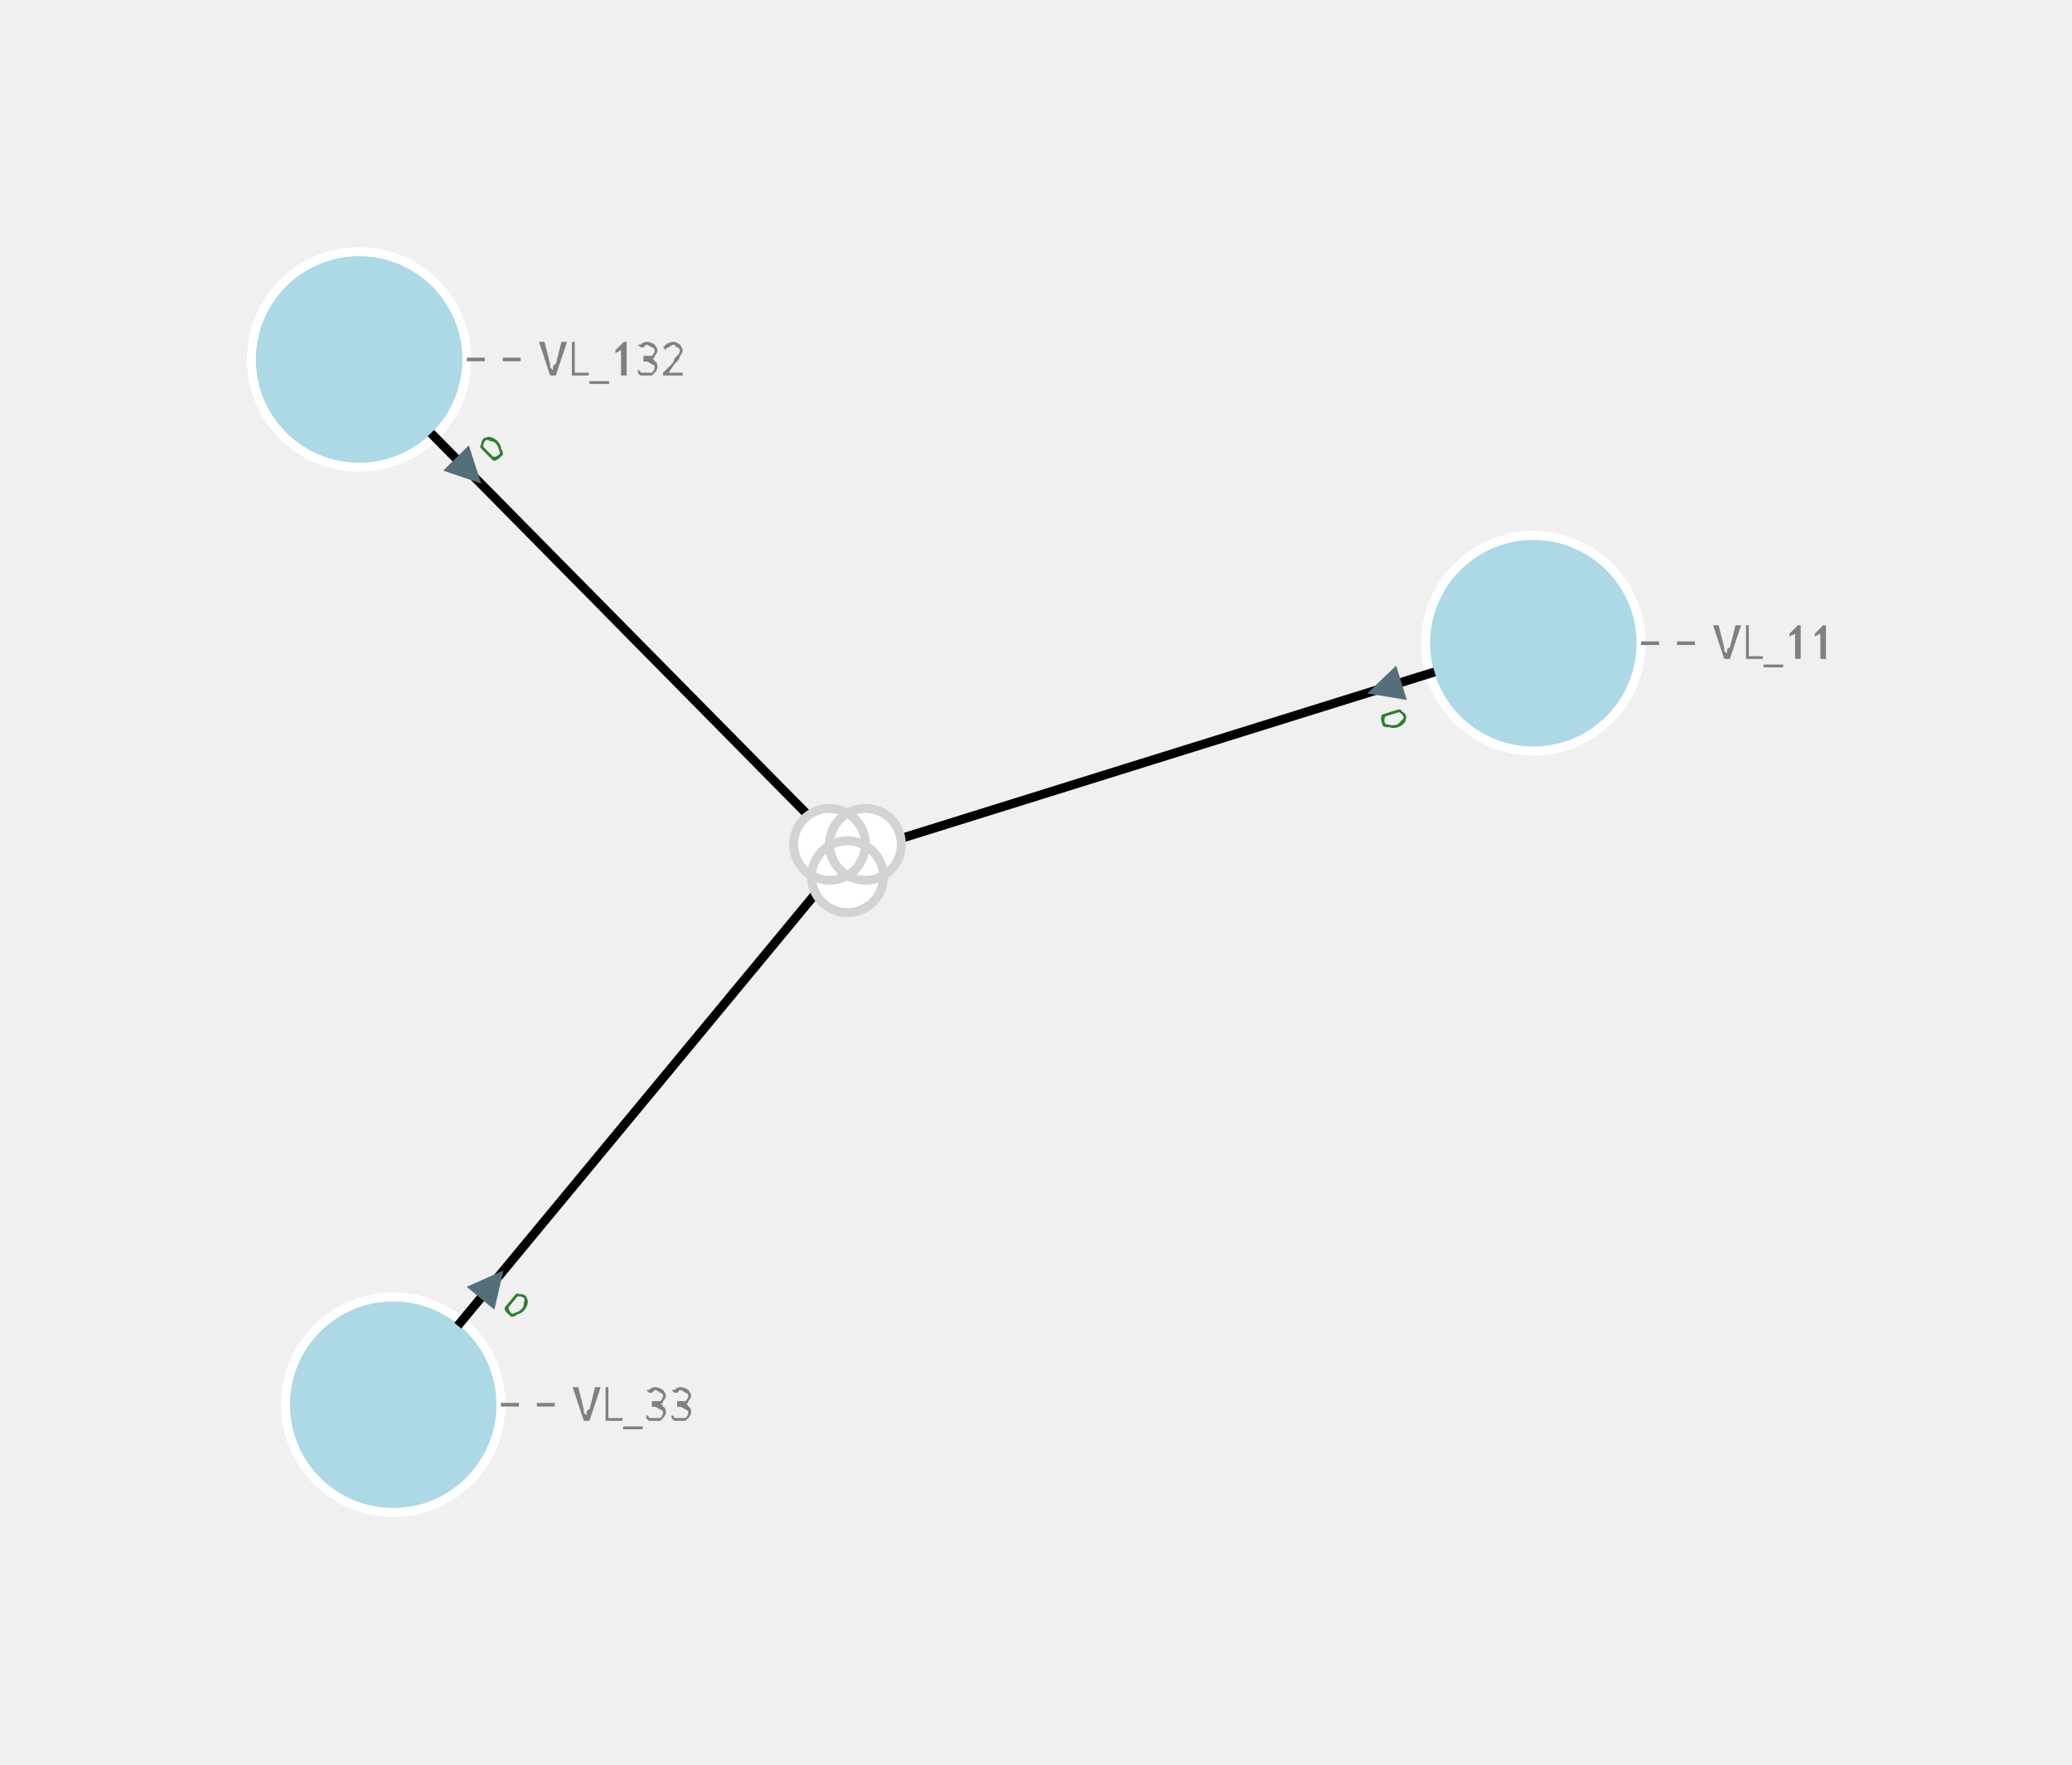
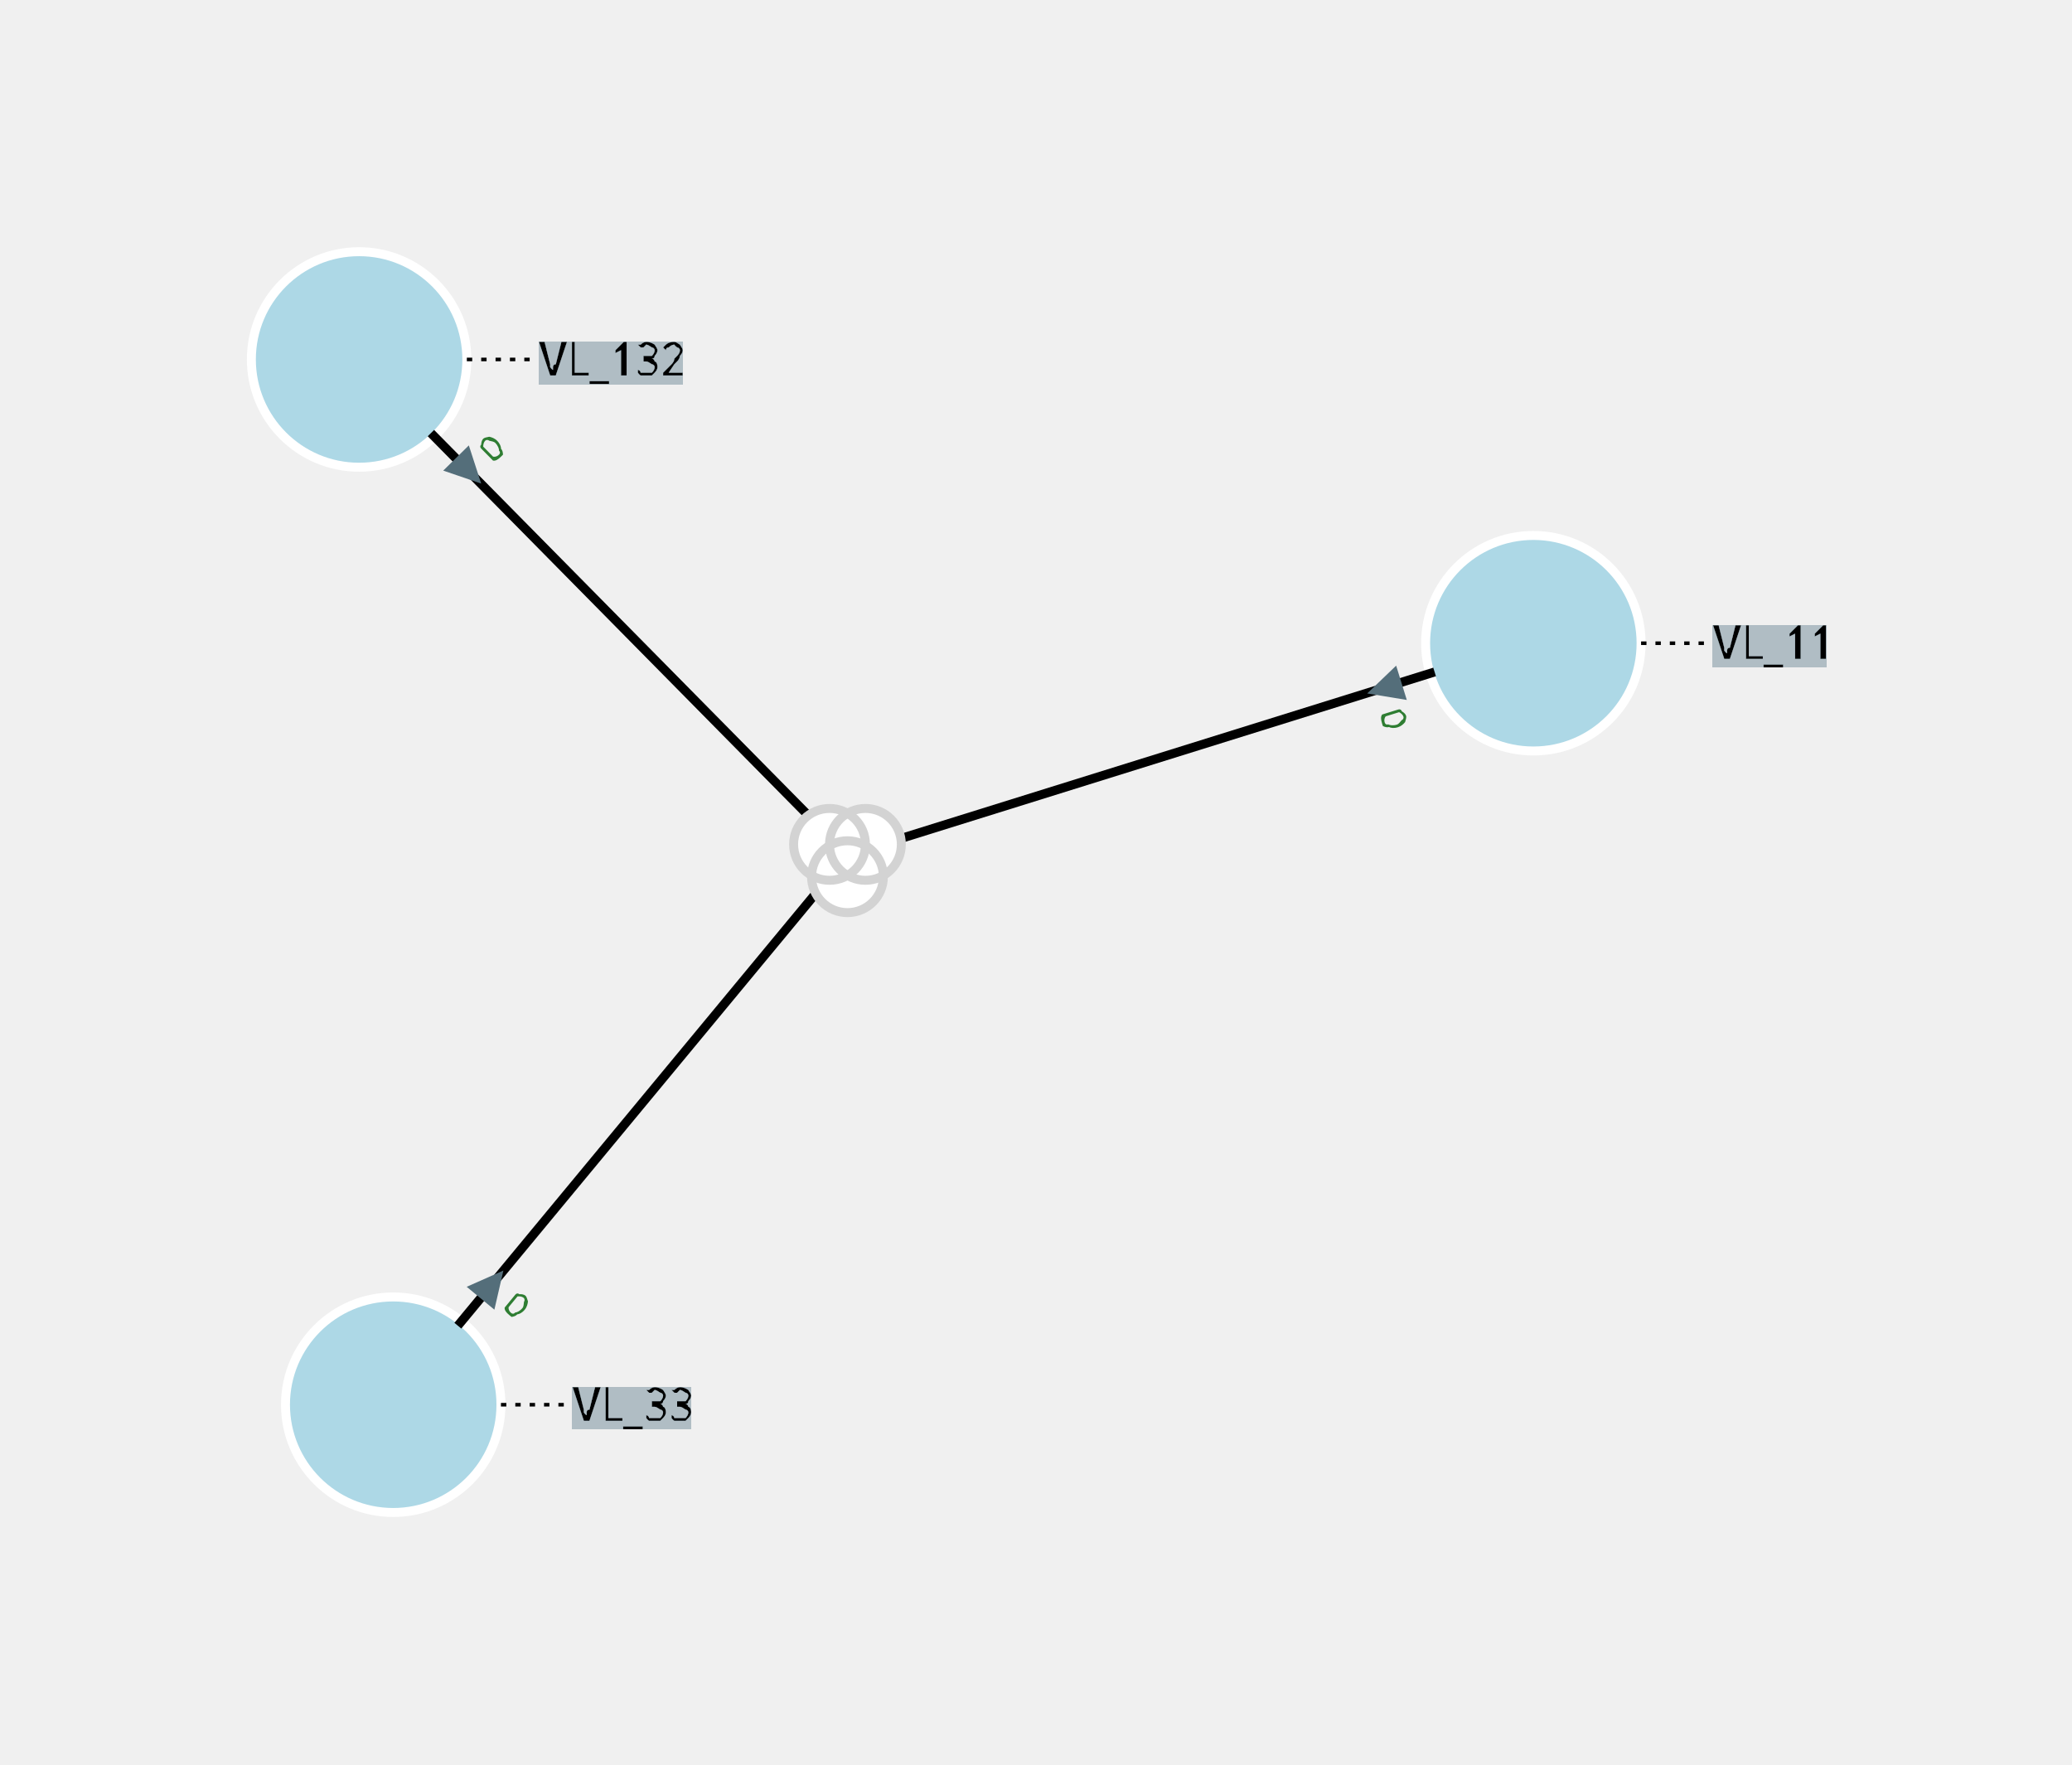
<svg xmlns="http://www.w3.org/2000/svg" width="800.00" height="680.96" viewBox="-3.99 -4.23 11.54 9.82">
  <style>
.nad-branch-edges polyline, .nad-branch-edges path {stroke: var(--nad-vl-color, black); stroke-width: 0.05; fill: none}
.nad-branch-edges circle {stroke: var(--nad-vl-color, black); stroke-width: 0.05; fill: white}
.nad-3wt-edges polyline {stroke: var(--nad-vl-color, black); stroke-width: 0.05; fill: none}
- .nad-text-edges {stroke: grey; stroke-width: 0.02; stroke-dasharray: .1,.1}
+ .nad-text-edges {stroke: black; stroke-width: 0.02; stroke-dasharray: .03,.05}
.nad-disconnected {stroke-dasharray: .1,.1}
.nad-vl-nodes circle {fill: var(--nad-vl-color, lightblue); stroke-width: 0.05; stroke: white}
.nad-vl-nodes circle.nad-unknown-busnode {stroke: lightgrey; stroke-width: 0.05; stroke-dasharray: .05,.05; fill: none}
.nad-vl-nodes path {fill: var(--nad-vl-color, lightblue); stroke-width: 0.05; stroke: white; stroke-linejoin:round;}
.nad-hvdc-edge polyline.nad-hvdc {stroke: grey; stroke-width: 0.2}
.nad-3wt-nodes circle {stroke: var(--nad-vl-color, lightgrey); stroke-width: 0.05; fill: none}
.nad-3wt-bg circle {stroke: none; fill: white}
.nad-state-out .nad-arrow-in {visibility: hidden}
.nad-state-in .nad-arrow-out {visibility: hidden}
.nad-active path {stroke: none; fill: #546e7a}
.nad-active {visibility: visible}
.nad-reactive {visibility: hidden}
.nad-reactive path {stroke: none; fill: #0277bd}
- .nad-vl-nodes .nad-text-buses {font: 0.6px "Verdana"; fill: white}
- .nad-text-nodes {font: 0.25px "Verdana"; fill: grey}
+ .nad-text-background {flood-color: #90a4aeaa}
+ .nad-text-nodes {font: 0.25px "Verdana"; fill: black}
.nad-edge-infos {font: 0.2px "Verdana"}
.nad-edge-infos .nad-state-in {fill: #b71c1c}
.nad-edge-infos .nad-state-out {fill: #2e7d32}
.nad-vl0to30 {--nad-vl-color: #AFB42B}
.nad-vl30to50 {--nad-vl-color: #EF9A9A}
.nad-vl50to70 {--nad-vl-color: #9C27B0}
.nad-vl70to120 {--nad-vl-color: #E65100}
.nad-vl120to180 {--nad-vl-color: #00ACC1}
.nad-vl180to300 {--nad-vl-color: #2E7D32}
.nad-vl300to500 {--nad-vl-color: #D32F2F}
</style>
+   <defs>
+     <filter id="textBgFilter" x="0" y="0" width="1" height="1">
+       <feFlood class="nad-text-background" />
+       <feComposite in="SourceGraphic" operator="over" />
+     </filter>
+   </defs>
  <g class="nad-vl-nodes">
    <g transform="translate(-1.99,-2.23)" id="0" class="nad-vl120to180" title="VL_132">
      <circle r="0.60" id="1" />
    </g>
    <g transform="translate(-1.80,3.59)" id="2" class="nad-vl30to50" title="VL_33">
      <circle r="0.60" id="3" />
    </g>
    <g transform="translate(4.55,-0.65)" id="4" class="nad-vl0to30" title="VL_11">
      <circle r="0.60" id="5" />
    </g>
  </g>
  <g class="nad-branch-edges" />
  <g class="nad-3wt-edges">
    <g id="7" class="nad-vl120to180" title="3WT">
      <polyline points="-1.59,-1.82 0.73,0.53" />
      <g class="nad-edge-infos" transform="translate(-1.38,-1.61)">
        <g class="nad-active nad-state-out">
          <g transform="rotate(135.46)">
            <path class="nad-arrow-in" d="M-0.1 -0.1 H0.1 L0 0.1z" />
            <path class="nad-arrow-out" d="M-0.1 0.1 H0.1 L0 -0.1z" />
          </g>
          <text transform="rotate(-44.54)" x="0.12" style="dominant-baseline:middle">0</text>
        </g>
        <g class="nad-reactive nad-state-out">
          <g transform="rotate(135.46)">
            <path class="nad-arrow-in" d="M-0.1 -0.1 H0.1 L0 0.1z" />
            <path class="nad-arrow-out" d="M-0.1 0.1 H0.1 L0 -0.1z" />
          </g>
          <text transform="rotate(-44.54)" x="0.12" style="dominant-baseline:middle">0</text>
        </g>
      </g>
    </g>
    <g id="8" class="nad-vl30to50" title="3WT">
      <polyline points="-1.44,3.15 0.73,0.53" />
      <g class="nad-edge-infos" transform="translate(-1.25,2.92)">
        <g class="nad-active nad-state-out">
          <g transform="rotate(39.54)">
            <path class="nad-arrow-in" d="M-0.1 -0.1 H0.1 L0 0.1z" />
            <path class="nad-arrow-out" d="M-0.1 0.1 H0.1 L0 -0.1z" />
          </g>
          <text transform="rotate(39.54)" x="0.12" style="dominant-baseline:middle">0</text>
        </g>
        <g class="nad-reactive nad-state-out">
          <g transform="rotate(39.54)">
            <path class="nad-arrow-in" d="M-0.1 -0.1 H0.1 L0 0.1z" />
            <path class="nad-arrow-out" d="M-0.1 0.1 H0.1 L0 -0.1z" />
          </g>
          <text transform="rotate(39.54)" x="0.12" style="dominant-baseline:middle">0</text>
        </g>
      </g>
    </g>
    <g id="9" class="nad-vl0to30" title="3WT">
      <polyline points="4.00,-0.49 0.73,0.53" />
      <g class="nad-edge-infos" transform="translate(3.72,-0.40)">
        <g class="nad-active nad-state-out">
          <g transform="rotate(-107.23)">
            <path class="nad-arrow-in" d="M-0.1 -0.1 H0.1 L0 0.1z" />
            <path class="nad-arrow-out" d="M-0.1 0.1 H0.1 L0 -0.1z" />
          </g>
          <text transform="rotate(72.77)" x="0.12" style="dominant-baseline:middle">0</text>
        </g>
        <g class="nad-reactive nad-state-out">
          <g transform="rotate(-107.23)">
            <path class="nad-arrow-in" d="M-0.1 -0.1 H0.1 L0 0.1z" />
            <path class="nad-arrow-out" d="M-0.1 0.1 H0.1 L0 -0.1z" />
          </g>
          <text transform="rotate(72.77)" x="0.12" style="dominant-baseline:middle">0</text>
        </g>
      </g>
    </g>
  </g>
  <g class="nad-3wt-nodes">
    <g transform="translate(0.73,0.53)">
      <g class="nad-3wt-bg">
        <circle cx="0.00" cy="0.12" r="0.20" />
        <circle cx="-0.10" cy="-0.06" r="0.20" />
        <circle cx="0.10" cy="-0.06" r="0.20" />
      </g>
      <circle class="nad-vl120to180" cx="0.00" cy="0.12" r="0.20" />
      <circle class="nad-vl30to50" cx="-0.10" cy="-0.06" r="0.20" />
      <circle class="nad-vl0to30" cx="0.10" cy="-0.06" r="0.20" />
    </g>
  </g>
  <g class="nad-text-edges">
    <polyline id="0_text_edge" points="-1.39,-2.23 -0.99,-2.23" />
    <polyline id="2_text_edge" points="-1.20,3.59 -0.80,3.59" />
    <polyline id="4_text_edge" points="5.15,-0.65 5.55,-0.65" />
  </g>
  <g class="nad-text-nodes">
-     <text x="-0.99" y="-2.23" style="dominant-baseline:middle">VL_132</text>
-     <text x="-0.80" y="3.59" style="dominant-baseline:middle">VL_33</text>
-     <text x="5.55" y="-0.65" style="dominant-baseline:middle">VL_11</text>
+     <text filter="url(#textBgFilter)" x="-0.99" y="-2.23" style="dominant-baseline:middle">VL_132</text>
+     <text filter="url(#textBgFilter)" x="-0.80" y="3.59" style="dominant-baseline:middle">VL_33</text>
+     <text filter="url(#textBgFilter)" x="5.55" y="-0.65" style="dominant-baseline:middle">VL_11</text>
  </g>
</svg>
